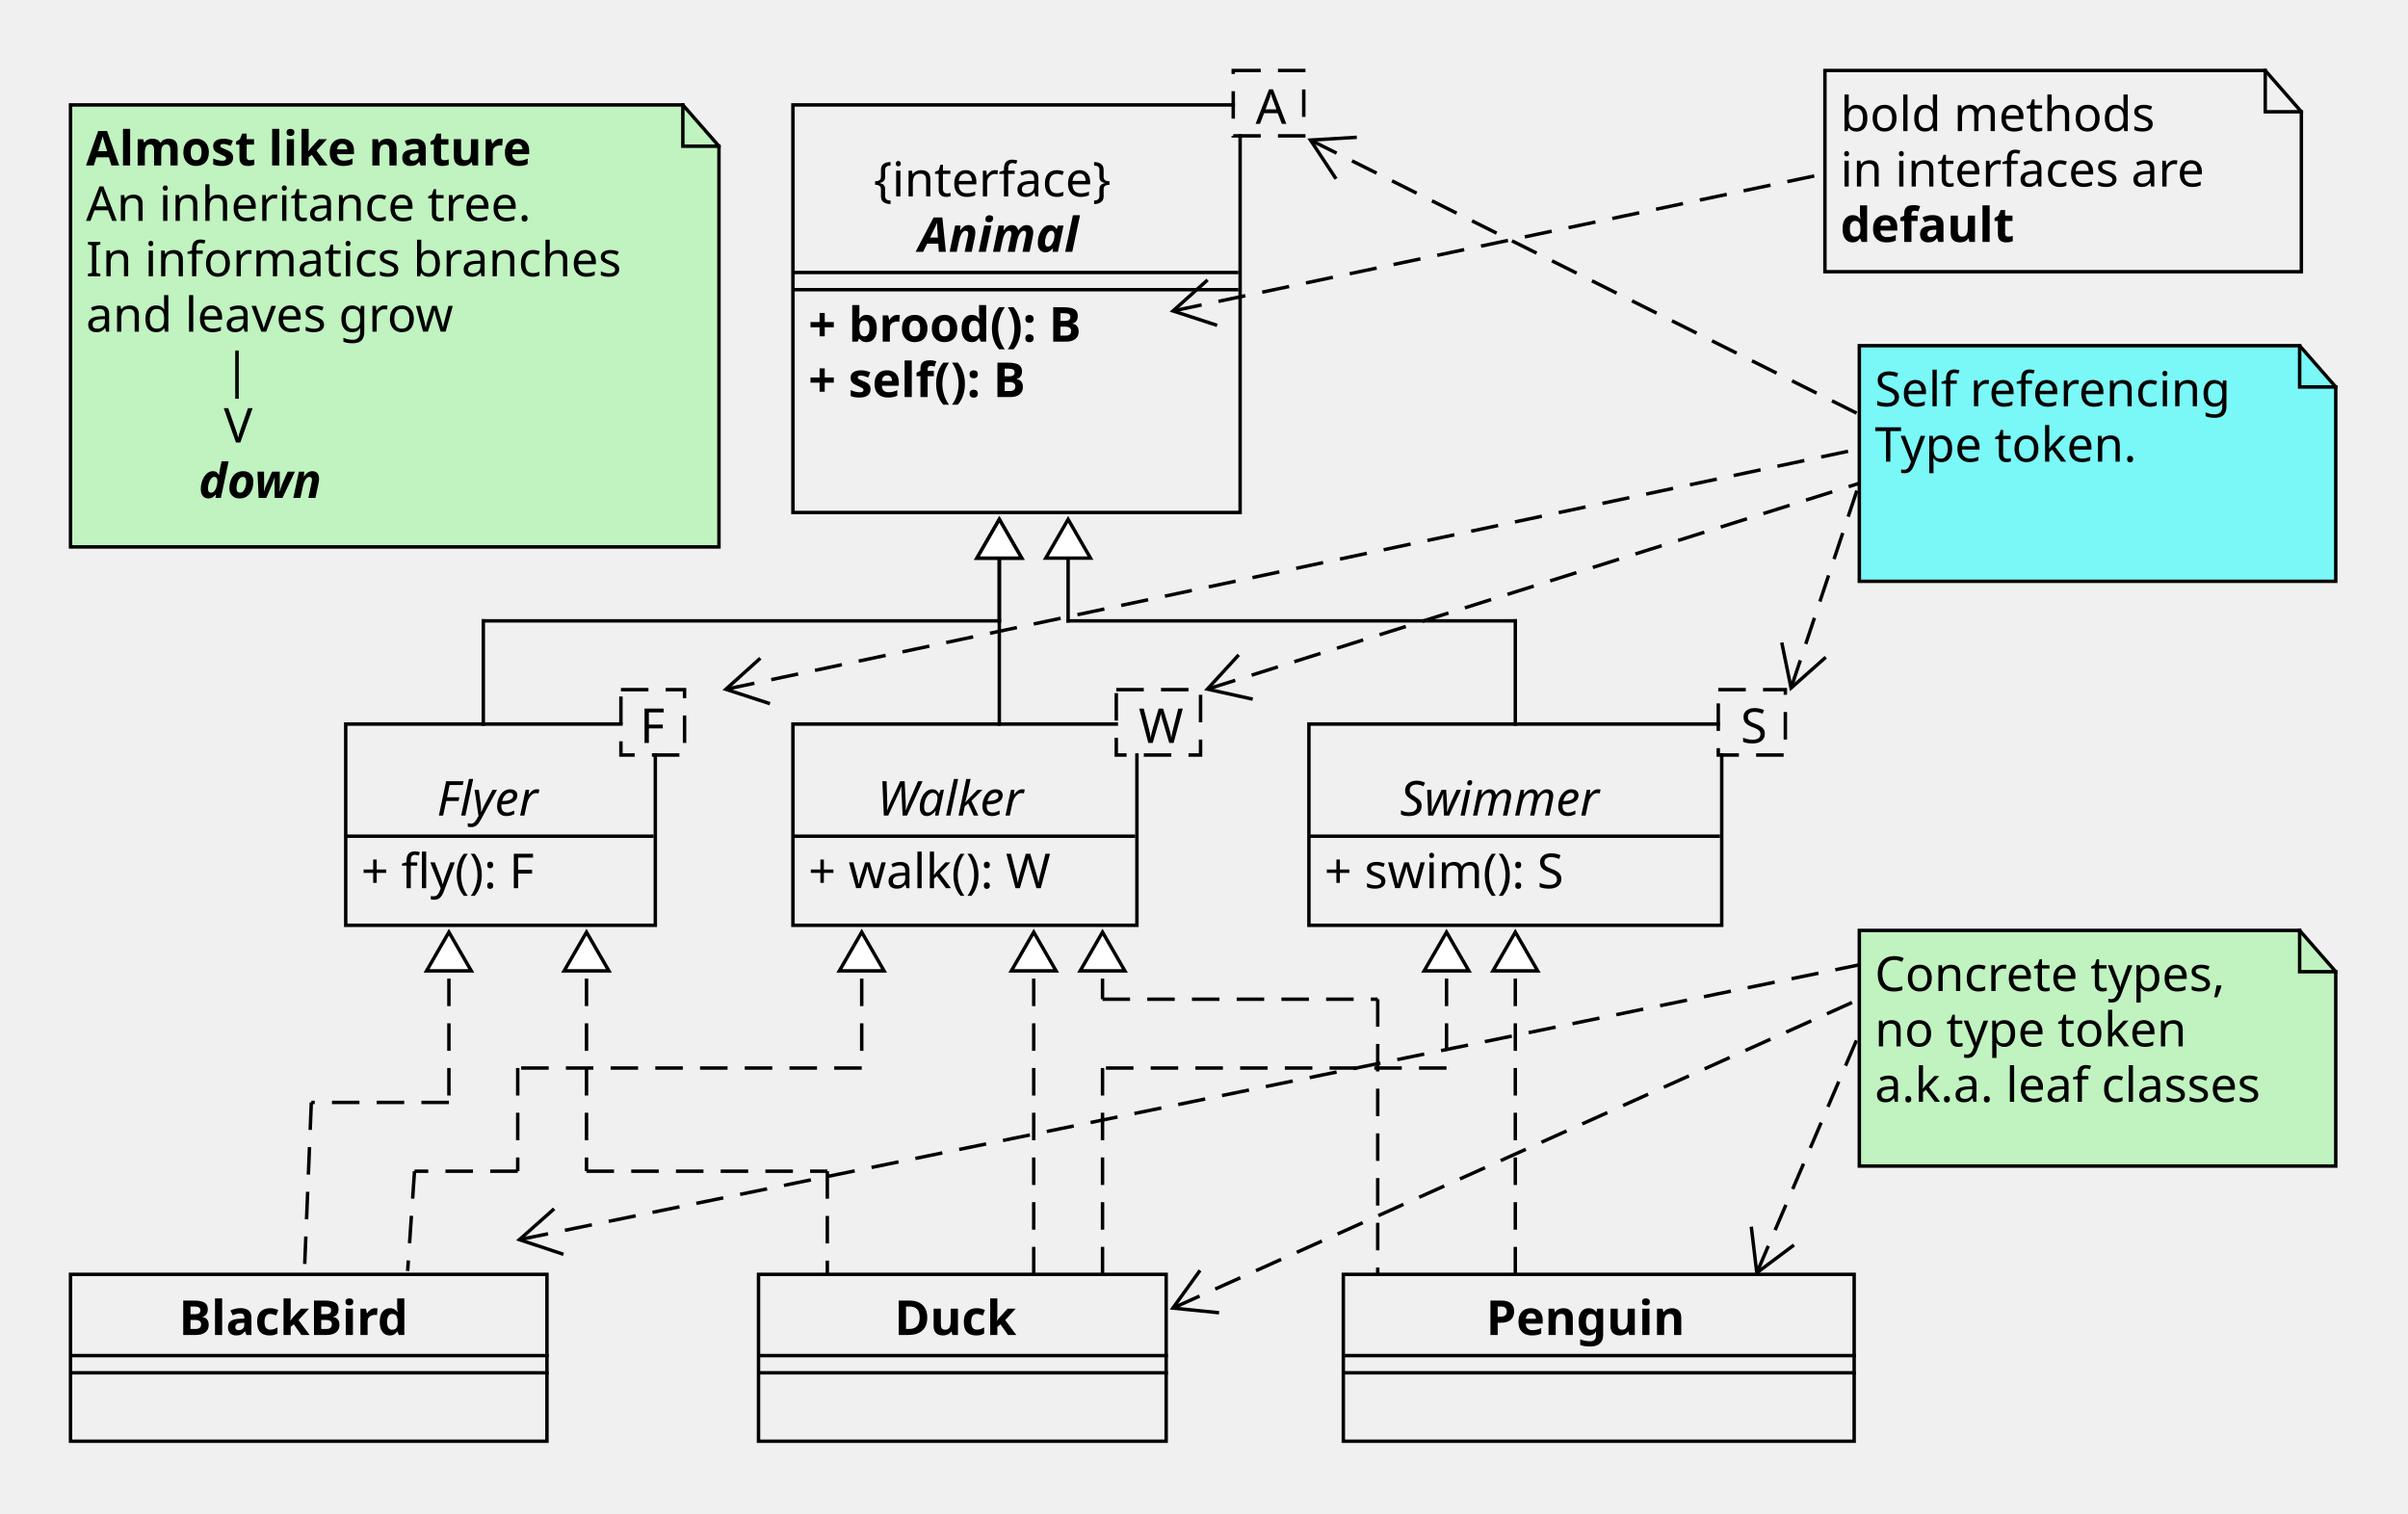
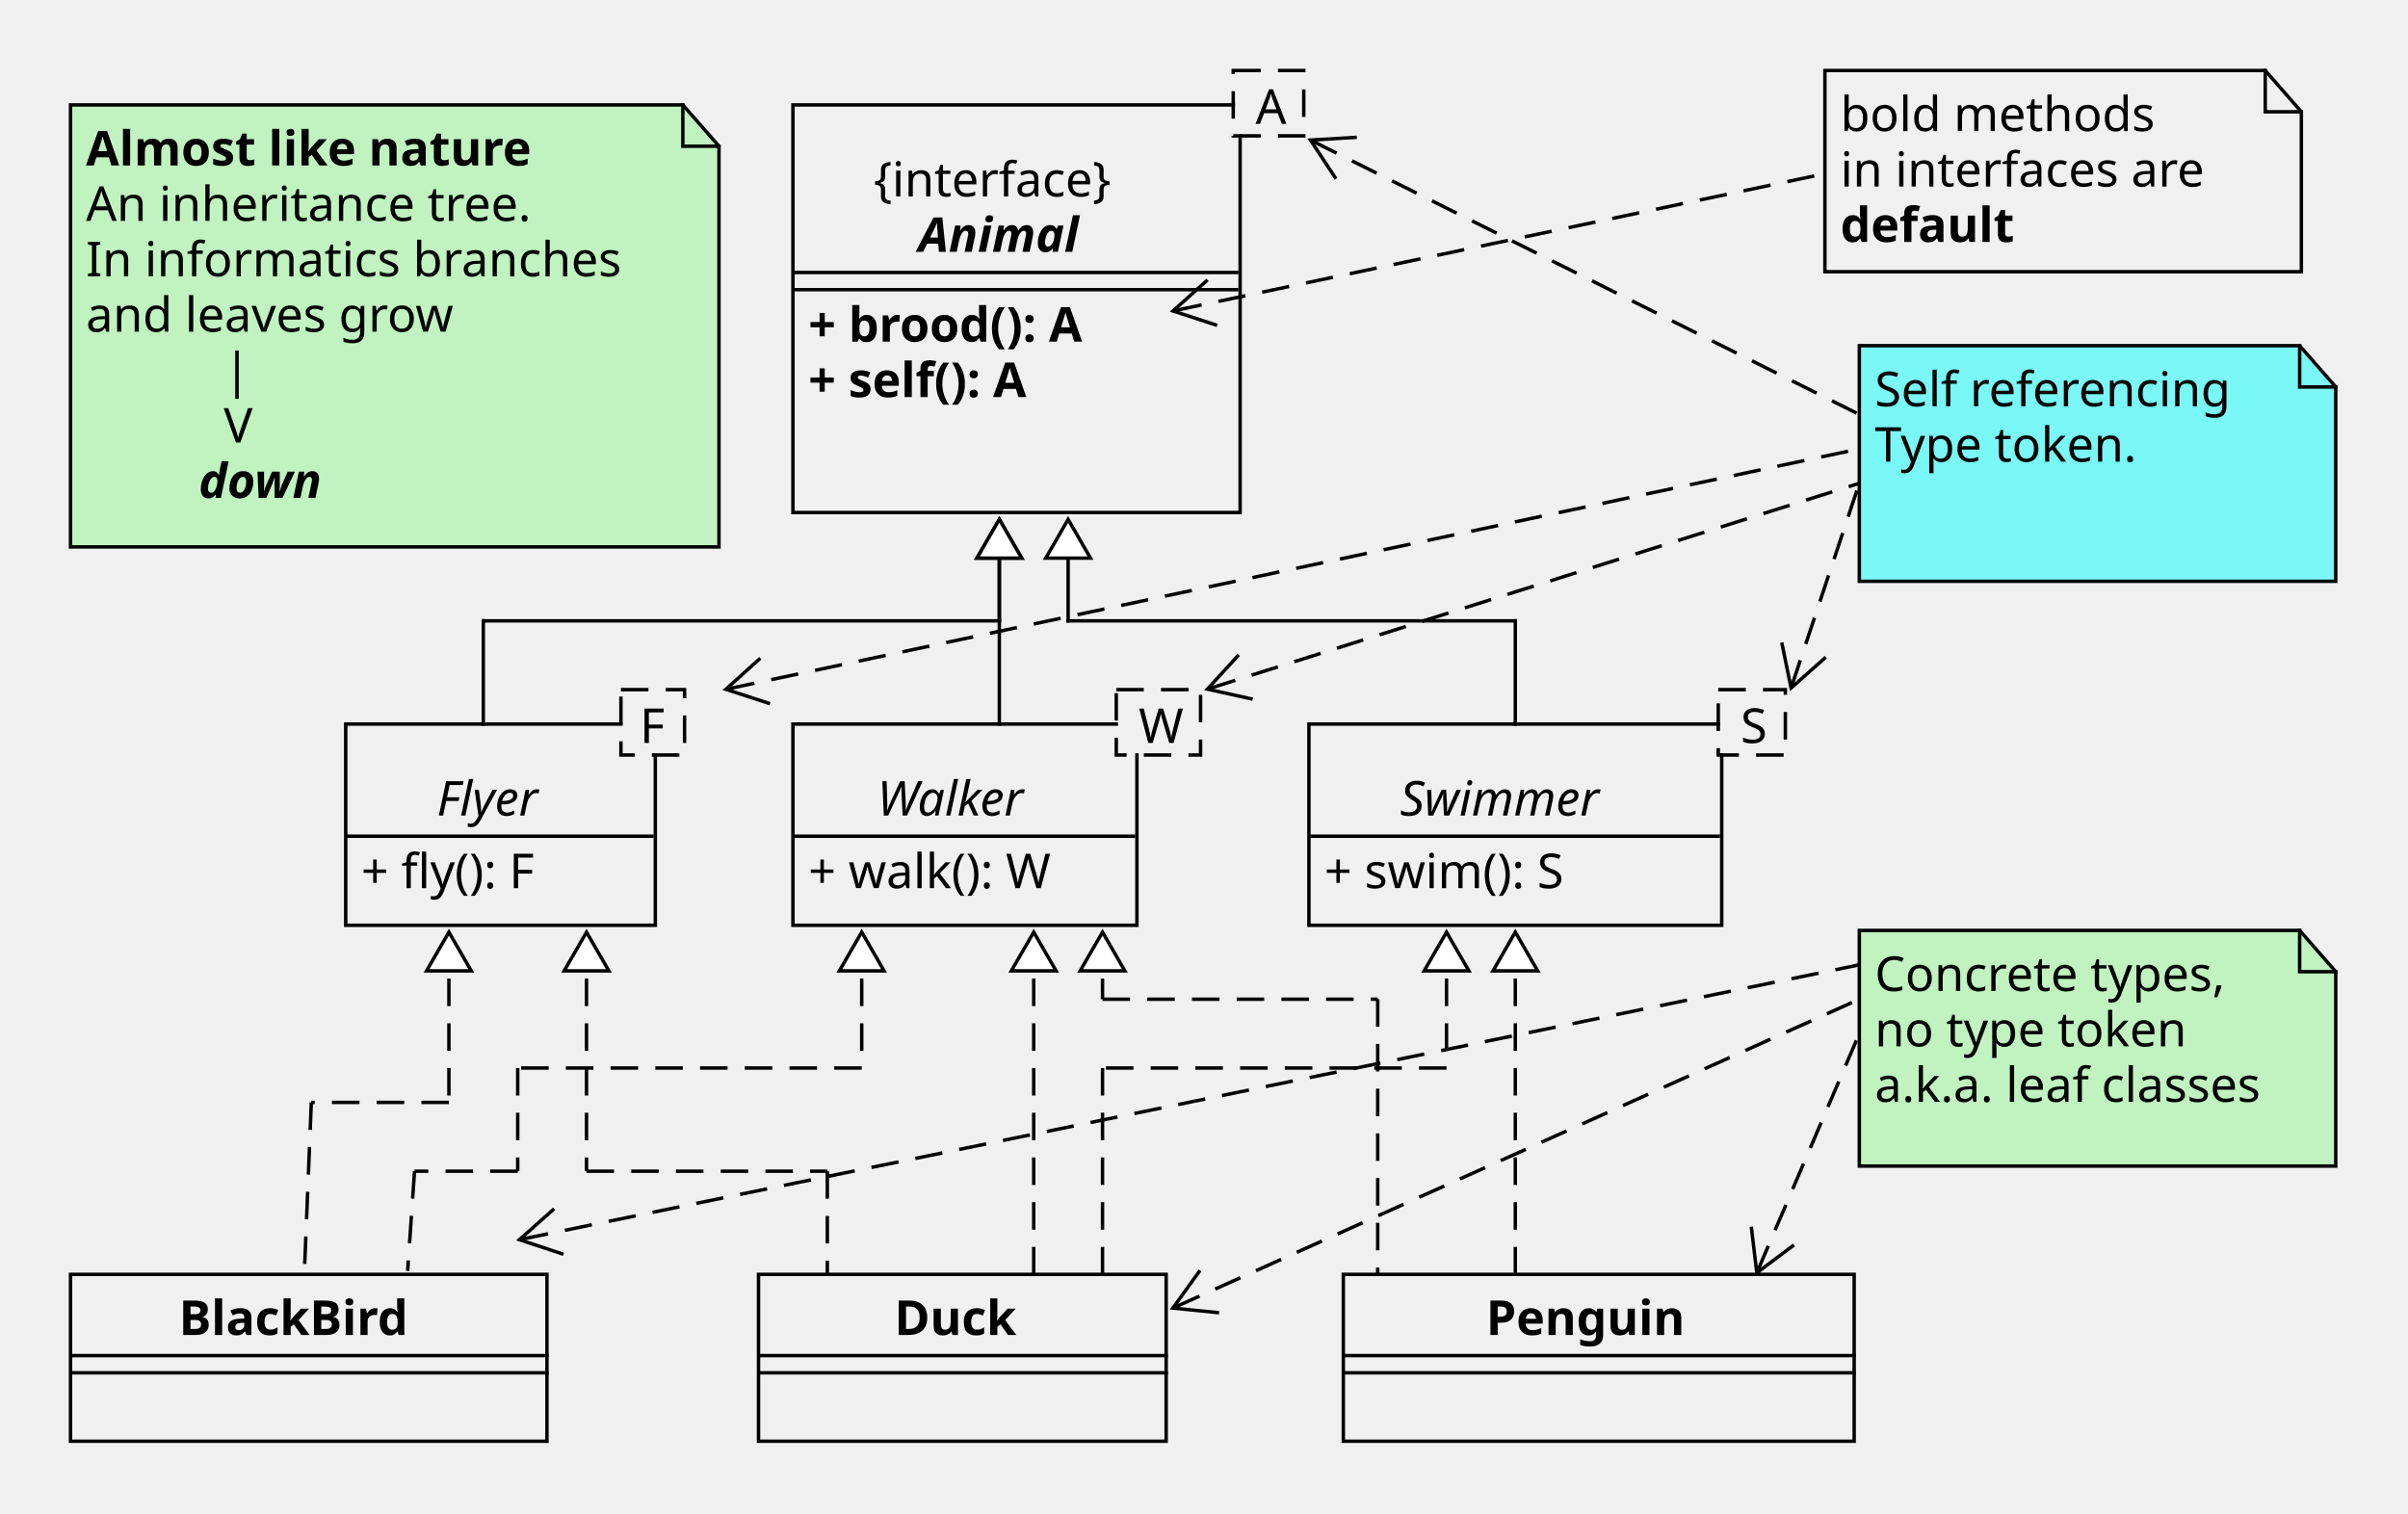
<svg xmlns="http://www.w3.org/2000/svg" fill-opacity="1" color-rendering="auto" color-interpolation="auto" text-rendering="auto" stroke="black" stroke-linecap="square" width="700" stroke-miterlimit="10" shape-rendering="auto" stroke-opacity="1" fill="black" stroke-dasharray="none" font-weight="normal" stroke-width="1" viewBox="50 20 700 440" height="440" font-family="'Dialog'" font-style="normal" stroke-linejoin="miter" font-size="12px" stroke-dashoffset="0" image-rendering="auto">
  <defs id="genericDefs" />
  <g>
    <defs id="defs1">
      <clipPath clipPathUnits="userSpaceOnUse" id="clipPath1">
        <path d="M0 0 L2147483647 0 L2147483647 2147483647 L0 2147483647 L0 0 Z" />
      </clipPath>
      <clipPath clipPathUnits="userSpaceOnUse" id="clipPath2">
        <path d="M0 0 L0 60 L140 60 L140 0 Z" />
      </clipPath>
      <clipPath clipPathUnits="userSpaceOnUse" id="clipPath3">
        <path d="M0 0 L0 130 L190 130 L190 0 Z" />
      </clipPath>
      <clipPath clipPathUnits="userSpaceOnUse" id="clipPath4">
        <path d="M0 0 L0 70 L140 70 L140 0 Z" />
      </clipPath>
      <clipPath clipPathUnits="userSpaceOnUse" id="clipPath5">
        <path d="M0 0 L0 50 L150 50 L150 0 Z" />
      </clipPath>
      <clipPath clipPathUnits="userSpaceOnUse" id="clipPath6">
        <path d="M0 0 L0 50 L120 50 L120 0 Z" />
      </clipPath>
      <clipPath clipPathUnits="userSpaceOnUse" id="clipPath7">
        <path d="M0 0 L0 70 L100 70 L100 0 Z" />
      </clipPath>
      <clipPath clipPathUnits="userSpaceOnUse" id="clipPath8">
        <path d="M0 0 L0 70 L120 70 L120 0 Z" />
      </clipPath>
      <clipPath clipPathUnits="userSpaceOnUse" id="clipPath9">
        <path d="M0 0 L0 130 L150 130 L150 0 Z" />
      </clipPath>
      <clipPath clipPathUnits="userSpaceOnUse" id="clipPath10">
        <path d="M0 0 L0 50 L140 50 L140 0 Z" />
      </clipPath>
      <clipPath clipPathUnits="userSpaceOnUse" id="clipPath11">
        <path d="M0 0 L0 70 L220 70 L220 0 Z" />
      </clipPath>
      <clipPath clipPathUnits="userSpaceOnUse" id="clipPath12">
        <path d="M0 0 L0 110 L420 110 L420 0 Z" />
      </clipPath>
      <clipPath clipPathUnits="userSpaceOnUse" id="clipPath13">
        <path d="M0 0 L0 100 L360 100 L360 0 Z" />
      </clipPath>
      <clipPath clipPathUnits="userSpaceOnUse" id="clipPath14">
        <path d="M0 0 L0 90 L220 90 L220 0 Z" />
      </clipPath>
      <clipPath clipPathUnits="userSpaceOnUse" id="clipPath15">
        <path d="M0 0 L0 120 L230 120 L230 0 Z" />
      </clipPath>
      <clipPath clipPathUnits="userSpaceOnUse" id="clipPath16">
        <path d="M0 0 L0 100 L60 100 L60 0 Z" />
      </clipPath>
      <clipPath clipPathUnits="userSpaceOnUse" id="clipPath17">
        <path d="M0 0 L0 90 L50 90 L50 0 Z" />
      </clipPath>
      <clipPath clipPathUnits="userSpaceOnUse" id="clipPath18">
        <path d="M0 0 L0 110 L190 110 L190 0 Z" />
      </clipPath>
      <clipPath clipPathUnits="userSpaceOnUse" id="clipPath19">
        <path d="M0 0 L0 130 L110 130 L110 0 Z" />
      </clipPath>
      <clipPath clipPathUnits="userSpaceOnUse" id="clipPath20">
        <path d="M0 0 L0 130 L30 130 L30 0 Z" />
      </clipPath>
      <clipPath clipPathUnits="userSpaceOnUse" id="clipPath21">
        <path d="M0 0 L0 90 L160 90 L160 0 Z" />
      </clipPath>
      <clipPath clipPathUnits="userSpaceOnUse" id="clipPath22">
        <path d="M0 0 L0 90 L30 90 L30 0 Z" />
      </clipPath>
      <clipPath clipPathUnits="userSpaceOnUse" id="clipPath23">
        <path d="M0 0 L0 130 L100 130 L100 0 Z" />
      </clipPath>
      <clipPath clipPathUnits="userSpaceOnUse" id="clipPath24">
        <path d="M0 0 L0 130 L130 130 L130 0 Z" />
      </clipPath>
      <clipPath clipPathUnits="userSpaceOnUse" id="clipPath25">
        <path d="M0 0 L0 130 L80 130 L80 0 Z" />
      </clipPath>
      <clipPath clipPathUnits="userSpaceOnUse" id="clipPath26">
        <path d="M0 0 L0 130 L170 130 L170 0 Z" />
      </clipPath>
      <clipPath clipPathUnits="userSpaceOnUse" id="clipPath27">
        <path d="M0 0 L0 90 L180 90 L180 0 Z" />
      </clipPath>
    </defs>
    <g fill="rgb(255,255,255)" fill-opacity="0" transform="translate(580,40)" stroke-opacity="0" stroke="rgb(255,255,255)">
      <path d="M0.5 0.5 L128.5 0.5 L139 12.5 L139 59 L0.5 59 Z" stroke="none" clip-path="url(#clipPath2)" />
    </g>
    <g transform="translate(580,40)">
      <path fill="none" d="M0.5 0.5 L128.5 0.5 L139 12.5 L139 59 L0.5 59 Z" clip-path="url(#clipPath2)" />
      <path fill="none" d="M128.5 0.5 L128.5 12.5 L139 12.5" clip-path="url(#clipPath2)" />
      <text x="5" font-size="14px" y="18.109" clip-path="url(#clipPath2)" font-family="sans-serif" stroke="none" xml:space="preserve">bold methods </text>
      <text x="5" font-size="14px" y="34.219" clip-path="url(#clipPath2)" font-family="sans-serif" stroke="none" xml:space="preserve">in interfaces are </text>
      <text x="5" font-size="14px" y="50.328" clip-path="url(#clipPath2)" font-family="sans-serif" stroke="none" font-weight="bold" xml:space="preserve">default</text>
    </g>
    <g fill="rgb(0,255,0)" fill-opacity="0.2" transform="translate(70,50)" stroke-opacity="0.2" stroke="rgb(0,255,0)">
      <path d="M0.5 0.5 L178.5 0.5 L189 12.5 L189 129 L0.5 129 Z" stroke="none" clip-path="url(#clipPath3)" />
    </g>
    <g transform="translate(70,50)">
      <path fill="none" d="M0.5 0.5 L178.5 0.5 L189 12.5 L189 129 L0.5 129 Z" clip-path="url(#clipPath3)" />
      <path fill="none" d="M178.5 0.5 L178.5 12.5 L189 12.5" clip-path="url(#clipPath3)" />
      <text x="5" font-size="14px" y="18.109" clip-path="url(#clipPath3)" font-family="sans-serif" stroke="none" font-weight="bold" xml:space="preserve">Almost like nature</text>
      <text x="5" font-size="14px" y="34.219" clip-path="url(#clipPath3)" font-family="sans-serif" stroke="none" xml:space="preserve">An inheritance tree.</text>
      <text x="5" font-size="14px" y="50.328" clip-path="url(#clipPath3)" font-family="sans-serif" stroke="none" xml:space="preserve">In informatics branches</text>
      <text x="5" font-size="14px" y="66.438" clip-path="url(#clipPath3)" font-family="sans-serif" stroke="none" xml:space="preserve">and leaves grow</text>
      <text x="5" font-size="14px" y="82.547" clip-path="url(#clipPath3)" font-family="sans-serif" stroke="none" xml:space="preserve">           |</text>
      <text x="5" font-size="14px" y="98.656" clip-path="url(#clipPath3)" font-family="sans-serif" stroke="none" xml:space="preserve">           V</text>
    </g>
    <g font-style="italic" font-size="14px" font-weight="bold" font-family="sans-serif" transform="translate(70,50)">
      <text x="5" xml:space="preserve" y="114.766" clip-path="url(#clipPath3)" stroke="none">         down</text>
    </g>
    <g fill="rgb(0,255,0)" fill-opacity="0.2" transform="translate(590,290)" stroke-opacity="0.2" stroke="rgb(0,255,0)">
      <path d="M0.5 0.5 L128.5 0.5 L139 12.5 L139 69 L0.5 69 Z" stroke="none" clip-path="url(#clipPath4)" />
    </g>
    <g transform="translate(590,290)">
      <path fill="none" d="M0.5 0.5 L128.5 0.5 L139 12.5 L139 69 L0.5 69 Z" clip-path="url(#clipPath4)" />
      <path fill="none" d="M128.5 0.5 L128.5 12.5 L139 12.5" clip-path="url(#clipPath4)" />
      <text x="5" font-size="14px" y="18.109" clip-path="url(#clipPath4)" font-family="sans-serif" stroke="none" xml:space="preserve">Concrete types, </text>
      <text x="5" font-size="14px" y="34.219" clip-path="url(#clipPath4)" font-family="sans-serif" stroke="none" xml:space="preserve">no type token </text>
      <text x="5" font-size="14px" y="50.328" clip-path="url(#clipPath4)" font-family="sans-serif" stroke="none" xml:space="preserve">a.k.a. leaf classes</text>
    </g>
    <g fill="rgb(0,255,255)" fill-opacity="0.49" transform="translate(590,120)" stroke-opacity="0.49" stroke="rgb(0,255,255)">
      <path d="M0.5 0.5 L128.5 0.5 L139 12.5 L139 69 L0.5 69 Z" stroke="none" clip-path="url(#clipPath4)" />
    </g>
    <g transform="translate(590,120)">
      <path fill="none" d="M0.5 0.5 L128.5 0.5 L139 12.5 L139 69 L0.5 69 Z" clip-path="url(#clipPath4)" />
      <path fill="none" d="M128.5 0.5 L128.5 12.5 L139 12.5" clip-path="url(#clipPath4)" />
      <text x="5" font-size="14px" y="18.109" clip-path="url(#clipPath4)" font-family="sans-serif" stroke="none" xml:space="preserve">Self referencing</text>
      <text x="5" font-size="14px" y="34.219" clip-path="url(#clipPath4)" font-family="sans-serif" stroke="none" xml:space="preserve">Type token.</text>
    </g>
    <g fill="rgb(255,255,255)" fill-opacity="0" transform="translate(440,390)" stroke-opacity="0" stroke="rgb(255,255,255)">
      <rect x="0.5" width="148.5" height="48.5" y="0.5" clip-path="url(#clipPath5)" stroke="none" />
    </g>
    <g transform="translate(440,390)">
      <rect fill="none" x="0.5" width="148.5" height="48.5" y="0.5" clip-path="url(#clipPath5)" />
      <text x="42" font-size="14px" y="18.109" clip-path="url(#clipPath5)" font-family="sans-serif" stroke="none" font-weight="bold" xml:space="preserve">Penguin</text>
      <path fill="none" d="M1 24.109 L149 24.109" clip-path="url(#clipPath5)" />
      <path fill="none" d="M1 29.109 L149 29.109" clip-path="url(#clipPath5)" />
    </g>
    <g fill="rgb(255,255,255)" fill-opacity="0" transform="translate(270,390)" stroke-opacity="0" stroke="rgb(255,255,255)">
      <rect x="0.5" width="118.5" height="48.5" y="0.5" clip-path="url(#clipPath6)" stroke="none" />
    </g>
    <g transform="translate(270,390)">
      <rect fill="none" x="0.5" width="118.5" height="48.5" y="0.5" clip-path="url(#clipPath6)" />
      <text x="40" font-size="14px" y="18.109" clip-path="url(#clipPath6)" font-family="sans-serif" stroke="none" font-weight="bold" xml:space="preserve">Duck</text>
      <path fill="none" d="M1 24.109 L119 24.109" clip-path="url(#clipPath6)" />
      <path fill="none" d="M1 29.109 L119 29.109" clip-path="url(#clipPath6)" />
    </g>
    <g fill="rgb(255,255,255)" fill-opacity="0" transform="translate(430,220)" stroke-opacity="0" stroke="rgb(255,255,255)">
      <path d="M0.5 10.5 L119.5 10.5 L119.5 0.5 L139 0.5 L139 19.5 L120.5 19.5 L120.5 69 L0.5 69 Z" stroke="none" clip-path="url(#clipPath4)" />
      <path fill="none" d="M0.5 10.5 L119.5 10.5 L119.5 0.5 L139 0.5 L139 19.5 L120.5 19.5 L120.5 69 L0.5 69 Z" clip-path="url(#clipPath4)" />
      <rect x="119.5" width="19.5" height="19" y="0.5" clip-path="url(#clipPath4)" stroke="none" />
    </g>
    <g stroke-dasharray="8,5" stroke-miterlimit="5" transform="translate(430,220)" stroke-linecap="butt">
      <rect fill="none" x="119.5" width="19.5" height="19" y="0.5" clip-path="url(#clipPath4)" />
      <path fill="none" stroke-miterlimit="10" stroke-dasharray="none" d="M119.5 10.5 L0.5 10.5 L0.5 69 L120.5 69 L120.5 19.5" clip-path="url(#clipPath4)" stroke-linecap="square" />
    </g>
    <g font-family="sans-serif" font-size="14px" transform="translate(430,220)">
      <text x="126" xml:space="preserve" y="16" clip-path="url(#clipPath4)" stroke="none">S</text>
      <text font-style="italic" x="27" xml:space="preserve" y="37.109" clip-path="url(#clipPath4)" stroke="none">Swimmer</text>
      <path fill="none" d="M1 43.109 L119.5 43.109" clip-path="url(#clipPath4)" />
      <text x="5" xml:space="preserve" y="58.219" clip-path="url(#clipPath4)" stroke="none">+ swim(): S</text>
    </g>
    <g fill="rgb(255,255,255)" fill-opacity="0" transform="translate(150,220)" stroke-opacity="0" stroke="rgb(255,255,255)">
      <path d="M0.5 10.5 L80.5 10.5 L80.5 0.5 L99 0.5 L99 19.5 L90.5 19.5 L90.5 69 L0.5 69 Z" stroke="none" clip-path="url(#clipPath7)" />
      <path fill="none" d="M0.5 10.5 L80.5 10.5 L80.5 0.5 L99 0.5 L99 19.5 L90.5 19.5 L90.5 69 L0.5 69 Z" clip-path="url(#clipPath7)" />
      <rect x="80.5" width="18.5" height="19" y="0.5" clip-path="url(#clipPath7)" stroke="none" />
    </g>
    <g stroke-dasharray="8,5" stroke-miterlimit="5" transform="translate(150,220)" stroke-linecap="butt">
      <rect fill="none" x="80.5" width="18.5" height="19" y="0.5" clip-path="url(#clipPath7)" />
      <path fill="none" stroke-miterlimit="10" stroke-dasharray="none" d="M80.5 10.5 L0.5 10.5 L0.5 69 L90.5 69 L90.5 19.5" clip-path="url(#clipPath7)" stroke-linecap="square" />
    </g>
    <g font-family="sans-serif" font-size="14px" transform="translate(150,220)">
      <text x="86" xml:space="preserve" y="16" clip-path="url(#clipPath7)" stroke="none">F</text>
      <text font-style="italic" x="27" xml:space="preserve" y="37.109" clip-path="url(#clipPath7)" stroke="none">Flyer</text>
      <path fill="none" d="M1 43.109 L89.5 43.109" clip-path="url(#clipPath7)" />
      <text x="5" xml:space="preserve" y="58.219" clip-path="url(#clipPath7)" stroke="none">+ fly(): F</text>
    </g>
    <g fill="rgb(255,255,255)" fill-opacity="0" transform="translate(280,220)" stroke-opacity="0" stroke="rgb(255,255,255)">
      <path d="M0.5 10.5 L94.5 10.5 L94.5 0.5 L119 0.5 L119 19.5 L100.5 19.5 L100.5 69 L0.5 69 Z" stroke="none" clip-path="url(#clipPath8)" />
      <path fill="none" d="M0.5 10.5 L94.5 10.5 L94.5 0.5 L119 0.5 L119 19.5 L100.5 19.5 L100.5 69 L0.5 69 Z" clip-path="url(#clipPath8)" />
      <rect x="94.5" width="24.5" height="19" y="0.5" clip-path="url(#clipPath8)" stroke="none" />
    </g>
    <g stroke-dasharray="8,5" stroke-miterlimit="5" transform="translate(280,220)" stroke-linecap="butt">
      <rect fill="none" x="94.5" width="24.5" height="19" y="0.5" clip-path="url(#clipPath8)" />
      <path fill="none" stroke-miterlimit="10" stroke-dasharray="none" d="M94.5 10.5 L0.5 10.5 L0.5 69 L100.5 69 L100.5 19.5" clip-path="url(#clipPath8)" stroke-linecap="square" />
    </g>
    <g font-family="sans-serif" font-size="14px" transform="translate(280,220)">
      <text x="101" xml:space="preserve" y="16" clip-path="url(#clipPath8)" stroke="none">W</text>
      <text font-style="italic" x="25" xml:space="preserve" y="37.109" clip-path="url(#clipPath8)" stroke="none">Walker</text>
      <path fill="none" d="M1 43.109 L99.5 43.109" clip-path="url(#clipPath8)" />
      <text x="5" xml:space="preserve" y="58.219" clip-path="url(#clipPath8)" stroke="none">+ walk(): W</text>
    </g>
    <g fill="rgb(255,255,255)" fill-opacity="0" transform="translate(280,40)" stroke-opacity="0" stroke="rgb(255,255,255)">
      <path d="M0.5 10.5 L128.5 10.5 L128.5 0.5 L149 0.5 L149 19.5 L130.5 19.5 L130.5 129 L0.5 129 Z" stroke="none" clip-path="url(#clipPath9)" />
      <path fill="none" d="M0.5 10.5 L128.5 10.5 L128.5 0.5 L149 0.5 L149 19.5 L130.5 19.5 L130.5 129 L0.5 129 Z" clip-path="url(#clipPath9)" />
      <rect x="128.5" width="20.5" height="19" y="0.5" clip-path="url(#clipPath9)" stroke="none" />
    </g>
    <g stroke-dasharray="8,5" stroke-miterlimit="5" transform="translate(280,40)" stroke-linecap="butt">
      <rect fill="none" x="128.5" width="20.5" height="19" y="0.5" clip-path="url(#clipPath9)" />
      <path fill="none" stroke-miterlimit="10" stroke-dasharray="none" d="M128.5 10.5 L0.5 10.5 L0.5 129 L130.5 129 L130.5 19.5" clip-path="url(#clipPath9)" stroke-linecap="square" />
    </g>
    <g font-family="sans-serif" font-size="14px" transform="translate(280,40)">
      <text x="135" xml:space="preserve" y="16" clip-path="url(#clipPath9)" stroke="none">A</text>
      <text x="24" xml:space="preserve" y="37.109" clip-path="url(#clipPath9)" stroke="none">{interface}</text>
      <text x="37" y="53.219" clip-path="url(#clipPath9)" font-style="italic" stroke="none" font-weight="bold" xml:space="preserve">Animal</text>
      <path fill="none" d="M1 59.219 L129.5 59.219" clip-path="url(#clipPath9)" />
      <path fill="none" d="M1 64.219 L129.5 64.219" clip-path="url(#clipPath9)" />
-       <text x="5" xml:space="preserve" y="79.328" clip-path="url(#clipPath9)" font-weight="bold" stroke="none">+ brood(): B</text>
-       <text x="5" xml:space="preserve" y="95.438" clip-path="url(#clipPath9)" font-weight="bold" stroke="none">+ self(): B</text>
+       <text x="5" xml:space="preserve" y="79.328" clip-path="url(#clipPath9)" font-weight="bold" stroke="none">+ brood(): A</text>
+       <text x="5" xml:space="preserve" y="95.438" clip-path="url(#clipPath9)" font-weight="bold" stroke="none">+ self(): A</text>
      <text x="5" xml:space="preserve" y="111.547" clip-path="url(#clipPath9)" stroke="none"> </text>
    </g>
    <g fill="rgb(255,255,255)" fill-opacity="0" transform="translate(70,390)" stroke-opacity="0" stroke="rgb(255,255,255)">
      <rect x="0.5" width="138.5" height="48.5" y="0.5" clip-path="url(#clipPath10)" stroke="none" />
    </g>
    <g transform="translate(70,390)">
      <rect fill="none" x="0.5" width="138.5" height="48.5" y="0.5" clip-path="url(#clipPath10)" />
      <text x="32" font-size="14px" y="18.109" clip-path="url(#clipPath10)" font-family="sans-serif" stroke="none" font-weight="bold" xml:space="preserve">BlackBird</text>
      <path fill="none" d="M1 24.109 L139 24.109" clip-path="url(#clipPath10)" />
      <path fill="none" d="M1 29.109 L139 29.109" clip-path="url(#clipPath10)" />
      <text x="5" font-size="14px" y="44.219" clip-path="url(#clipPath10)" font-family="sans-serif" stroke="none" xml:space="preserve"> </text>
    </g>
    <g stroke-dasharray="8,5" stroke-miterlimit="5" transform="translate(380,60)" stroke-linecap="butt">
      <path fill="none" d="M11.479 50.294 L200.5 10.5" clip-path="url(#clipPath11)" />
      <path fill="none" stroke-miterlimit="10" stroke-dasharray="none" d="M23.345 54.438 L10.989 50.397 L20.667 41.717" clip-path="url(#clipPath11)" stroke-linecap="square" />
    </g>
    <g stroke-dasharray="8,5" stroke-miterlimit="5" transform="translate(190,290)" stroke-linecap="butt">
      <path fill="none" d="M11.48 90.299 L400.5 10.5" clip-path="url(#clipPath12)" />
      <path fill="none" stroke-miterlimit="10" stroke-dasharray="none" d="M23.325 94.505 L10.99 90.4 L20.712 81.77" clip-path="url(#clipPath12)" stroke-linecap="square" />
    </g>
    <g stroke-dasharray="8,5" stroke-miterlimit="5" transform="translate(250,140)" stroke-linecap="butt">
      <path fill="none" d="M11.478 80.293 L340.5 10.5" clip-path="url(#clipPath13)" />
      <path fill="none" stroke-miterlimit="10" stroke-dasharray="none" d="M23.351 84.419 L10.989 80.396 L20.654 71.702" clip-path="url(#clipPath13)" stroke-linecap="square" />
    </g>
    <g stroke-dasharray="8,5" stroke-miterlimit="5" transform="translate(390,150)" stroke-linecap="butt">
      <path fill="none" d="M11.454 70.199 L200.5 10.5" clip-path="url(#clipPath14)" />
      <path fill="none" stroke-miterlimit="10" stroke-dasharray="none" d="M23.67 73.157 L10.977 70.349 L19.755 60.761" clip-path="url(#clipPath14)" stroke-linecap="square" />
    </g>
    <g stroke-dasharray="8,5" stroke-miterlimit="5" transform="translate(380,300)" stroke-linecap="butt">
      <path fill="none" d="M11.412 100.09 L210.5 10.5" clip-path="url(#clipPath15)" />
      <path fill="none" stroke-miterlimit="10" stroke-dasharray="none" d="M23.89 101.602 L10.956 100.295 L18.555 89.747" clip-path="url(#clipPath15)" stroke-linecap="square" />
    </g>
    <g stroke-dasharray="8,5" stroke-miterlimit="5" transform="translate(550,310)" stroke-linecap="butt">
      <path fill="none" d="M10.894 79.581 L40.5 10.5" clip-path="url(#clipPath16)" />
      <path fill="none" stroke-miterlimit="10" stroke-dasharray="none" d="M21.106 72.253 L10.697 80.04 L9.157 67.132" clip-path="url(#clipPath16)" stroke-linecap="square" />
    </g>
    <g stroke-dasharray="8,5" stroke-miterlimit="5" transform="translate(560,150)" stroke-linecap="butt">
      <path fill="none" d="M10.816 69.551 L30.5 10.5" clip-path="url(#clipPath17)" />
      <path fill="none" stroke-miterlimit="10" stroke-dasharray="none" d="M20.385 61.401 L10.658 70.026 L8.052 57.29" clip-path="url(#clipPath17)" stroke-linecap="square" />
    </g>
    <g stroke-dasharray="8,5" stroke-miterlimit="5" transform="translate(420,50)" stroke-linecap="butt">
      <path fill="none" d="M11.394 10.947 L170.5 90.5" clip-path="url(#clipPath18)" />
      <path fill="none" stroke-miterlimit="10" stroke-dasharray="none" d="M18.11 21.572 L10.947 10.724 L23.924 9.945" clip-path="url(#clipPath18)" stroke-linecap="square" />
    </g>
    <g stroke-dasharray="8,5" stroke-miterlimit="5" transform="translate(360,280)" stroke-linecap="butt">
      <path fill="none" d="M10.5 11.5 L10.5 30.5" clip-path="url(#clipPath19)" />
      <path fill="none" d="M10.5 30.5 L90.5 30.5" clip-path="url(#clipPath19)" />
      <path fill="none" d="M90.5 30.5 L90.5 110.5" clip-path="url(#clipPath19)" />
      <path fill="white" d="M4 22.258 L10.5 11 L17 22.258 Z" clip-path="url(#clipPath19)" stroke="none" />
      <path fill="none" stroke-miterlimit="10" stroke-dasharray="none" d="M4 22.258 L10.5 11 L17 22.258 Z" clip-path="url(#clipPath19)" stroke-linecap="square" />
    </g>
    <g stroke-dasharray="8,5" stroke-miterlimit="5" transform="translate(480,280)" stroke-linecap="butt">
      <path fill="none" d="M10.5 11.5 L10.5 110.5" clip-path="url(#clipPath20)" />
      <path fill="white" d="M4 22.258 L10.5 11 L17 22.258 Z" clip-path="url(#clipPath20)" stroke="none" />
      <path fill="none" stroke-miterlimit="10" stroke-dasharray="none" d="M4 22.258 L10.5 11 L17 22.258 Z" clip-path="url(#clipPath20)" stroke-linecap="square" />
    </g>
    <g transform="translate(350,160)">
      <path fill="none" d="M10.5 11.5 L10.5 40.5" clip-path="url(#clipPath21)" />
      <path fill="none" d="M10.5 40.5 L140.5 40.5" clip-path="url(#clipPath21)" />
      <path fill="none" d="M140.5 40.5 L140.5 70.5" clip-path="url(#clipPath21)" />
      <path fill="white" d="M4 22.258 L10.5 11 L17 22.258 Z" clip-path="url(#clipPath21)" stroke="none" />
      <path fill="none" d="M4 22.258 L10.5 11 L17 22.258 Z" clip-path="url(#clipPath21)" />
    </g>
    <g transform="translate(330,160)">
      <path fill="none" d="M10.5 11.5 L10.5 70.5" clip-path="url(#clipPath22)" />
      <path fill="white" d="M4 22.258 L10.5 11 L17 22.258 Z" clip-path="url(#clipPath22)" stroke="none" />
      <path fill="none" d="M4 22.258 L10.5 11 L17 22.258 Z" clip-path="url(#clipPath22)" />
    </g>
    <g stroke-dasharray="8,5" stroke-miterlimit="5" transform="translate(210,280)" stroke-linecap="butt">
      <path fill="none" d="M10.5 11.5 L10.5 80.5" clip-path="url(#clipPath23)" />
      <path fill="none" d="M10.5 80.5 L80.5 80.5" clip-path="url(#clipPath23)" />
      <path fill="none" d="M80.5 80.5 L80.5 110.5" clip-path="url(#clipPath23)" />
      <path fill="white" d="M4 22.258 L10.5 11 L17 22.258 Z" clip-path="url(#clipPath23)" stroke="none" />
      <path fill="none" stroke-miterlimit="10" stroke-dasharray="none" d="M4 22.258 L10.5 11 L17 22.258 Z" clip-path="url(#clipPath23)" stroke-linecap="square" />
    </g>
    <g stroke-dasharray="8,5" stroke-miterlimit="5" transform="translate(340,280)" stroke-linecap="butt">
      <path fill="none" d="M10.5 11.5 L10.5 110.5" clip-path="url(#clipPath20)" />
      <path fill="white" d="M4 22.258 L10.5 11 L17 22.258 Z" clip-path="url(#clipPath20)" stroke="none" />
      <path fill="none" stroke-miterlimit="10" stroke-dasharray="none" d="M4 22.258 L10.5 11 L17 22.258 Z" clip-path="url(#clipPath20)" stroke-linecap="square" />
    </g>
    <g stroke-dasharray="8,5" stroke-miterlimit="5" transform="translate(360,280)" stroke-linecap="butt">
      <path fill="none" d="M110.5 11.5 L110.5 50.5" clip-path="url(#clipPath24)" />
      <path fill="none" d="M110.5 50.5 L10.5 50.5" clip-path="url(#clipPath24)" />
      <path fill="none" d="M10.5 50.5 L10.5 110.5" clip-path="url(#clipPath24)" />
      <path fill="white" d="M104 22.258 L110.5 11 L117 22.258 Z" clip-path="url(#clipPath24)" stroke="none" />
      <path fill="none" stroke-miterlimit="10" stroke-dasharray="none" d="M104 22.258 L110.5 11 L117 22.258 Z" clip-path="url(#clipPath24)" stroke-linecap="square" />
    </g>
    <g stroke-dasharray="8,5" stroke-miterlimit="5" transform="translate(120,280)" stroke-linecap="butt">
      <path fill="none" d="M60.5 11.5 L60.5 60.5" clip-path="url(#clipPath25)" />
      <path fill="none" d="M60.5 60.5 L20.5 60.5" clip-path="url(#clipPath25)" />
      <path fill="none" d="M20.5 60.5 L18.5 109.5" clip-path="url(#clipPath25)" />
      <path fill="white" d="M54 22.258 L60.5 11 L67 22.258 Z" clip-path="url(#clipPath25)" stroke="none" />
      <path fill="none" stroke-miterlimit="10" stroke-dasharray="none" d="M54 22.258 L60.5 11 L67 22.258 Z" clip-path="url(#clipPath25)" stroke-linecap="square" />
    </g>
    <g stroke-dasharray="8,5" stroke-miterlimit="5" transform="translate(150,280)" stroke-linecap="butt">
      <path fill="none" d="M150.5 11.5 L150.5 50.5" clip-path="url(#clipPath26)" />
      <path fill="none" d="M150.5 50.5 L50.5 50.5" clip-path="url(#clipPath26)" />
      <path fill="none" d="M50.5 50.5 L50.5 80.5" clip-path="url(#clipPath26)" />
      <path fill="none" d="M50.5 80.5 L20.5 80.5" clip-path="url(#clipPath26)" />
      <path fill="none" d="M20.5 80.5 L18.5 109.5" clip-path="url(#clipPath26)" />
      <path fill="white" d="M144 22.258 L150.5 11 L157 22.258 Z" clip-path="url(#clipPath26)" stroke="none" />
      <path fill="none" stroke-miterlimit="10" stroke-dasharray="none" d="M144 22.258 L150.5 11 L157 22.258 Z" clip-path="url(#clipPath26)" stroke-linecap="square" />
    </g>
    <g transform="translate(180,160)">
      <path fill="none" d="M160.5 11.5 L160.5 40.5" clip-path="url(#clipPath27)" />
      <path fill="none" d="M160.5 40.5 L10.5 40.5" clip-path="url(#clipPath27)" />
      <path fill="none" d="M10.5 40.5 L10.5 70.5" clip-path="url(#clipPath27)" />
      <path fill="white" d="M154 22.258 L160.5 11 L167 22.258 Z" clip-path="url(#clipPath27)" stroke="none" />
      <path fill="none" d="M154 22.258 L160.5 11 L167 22.258 Z" clip-path="url(#clipPath27)" />
    </g>
  </g>
</svg>
